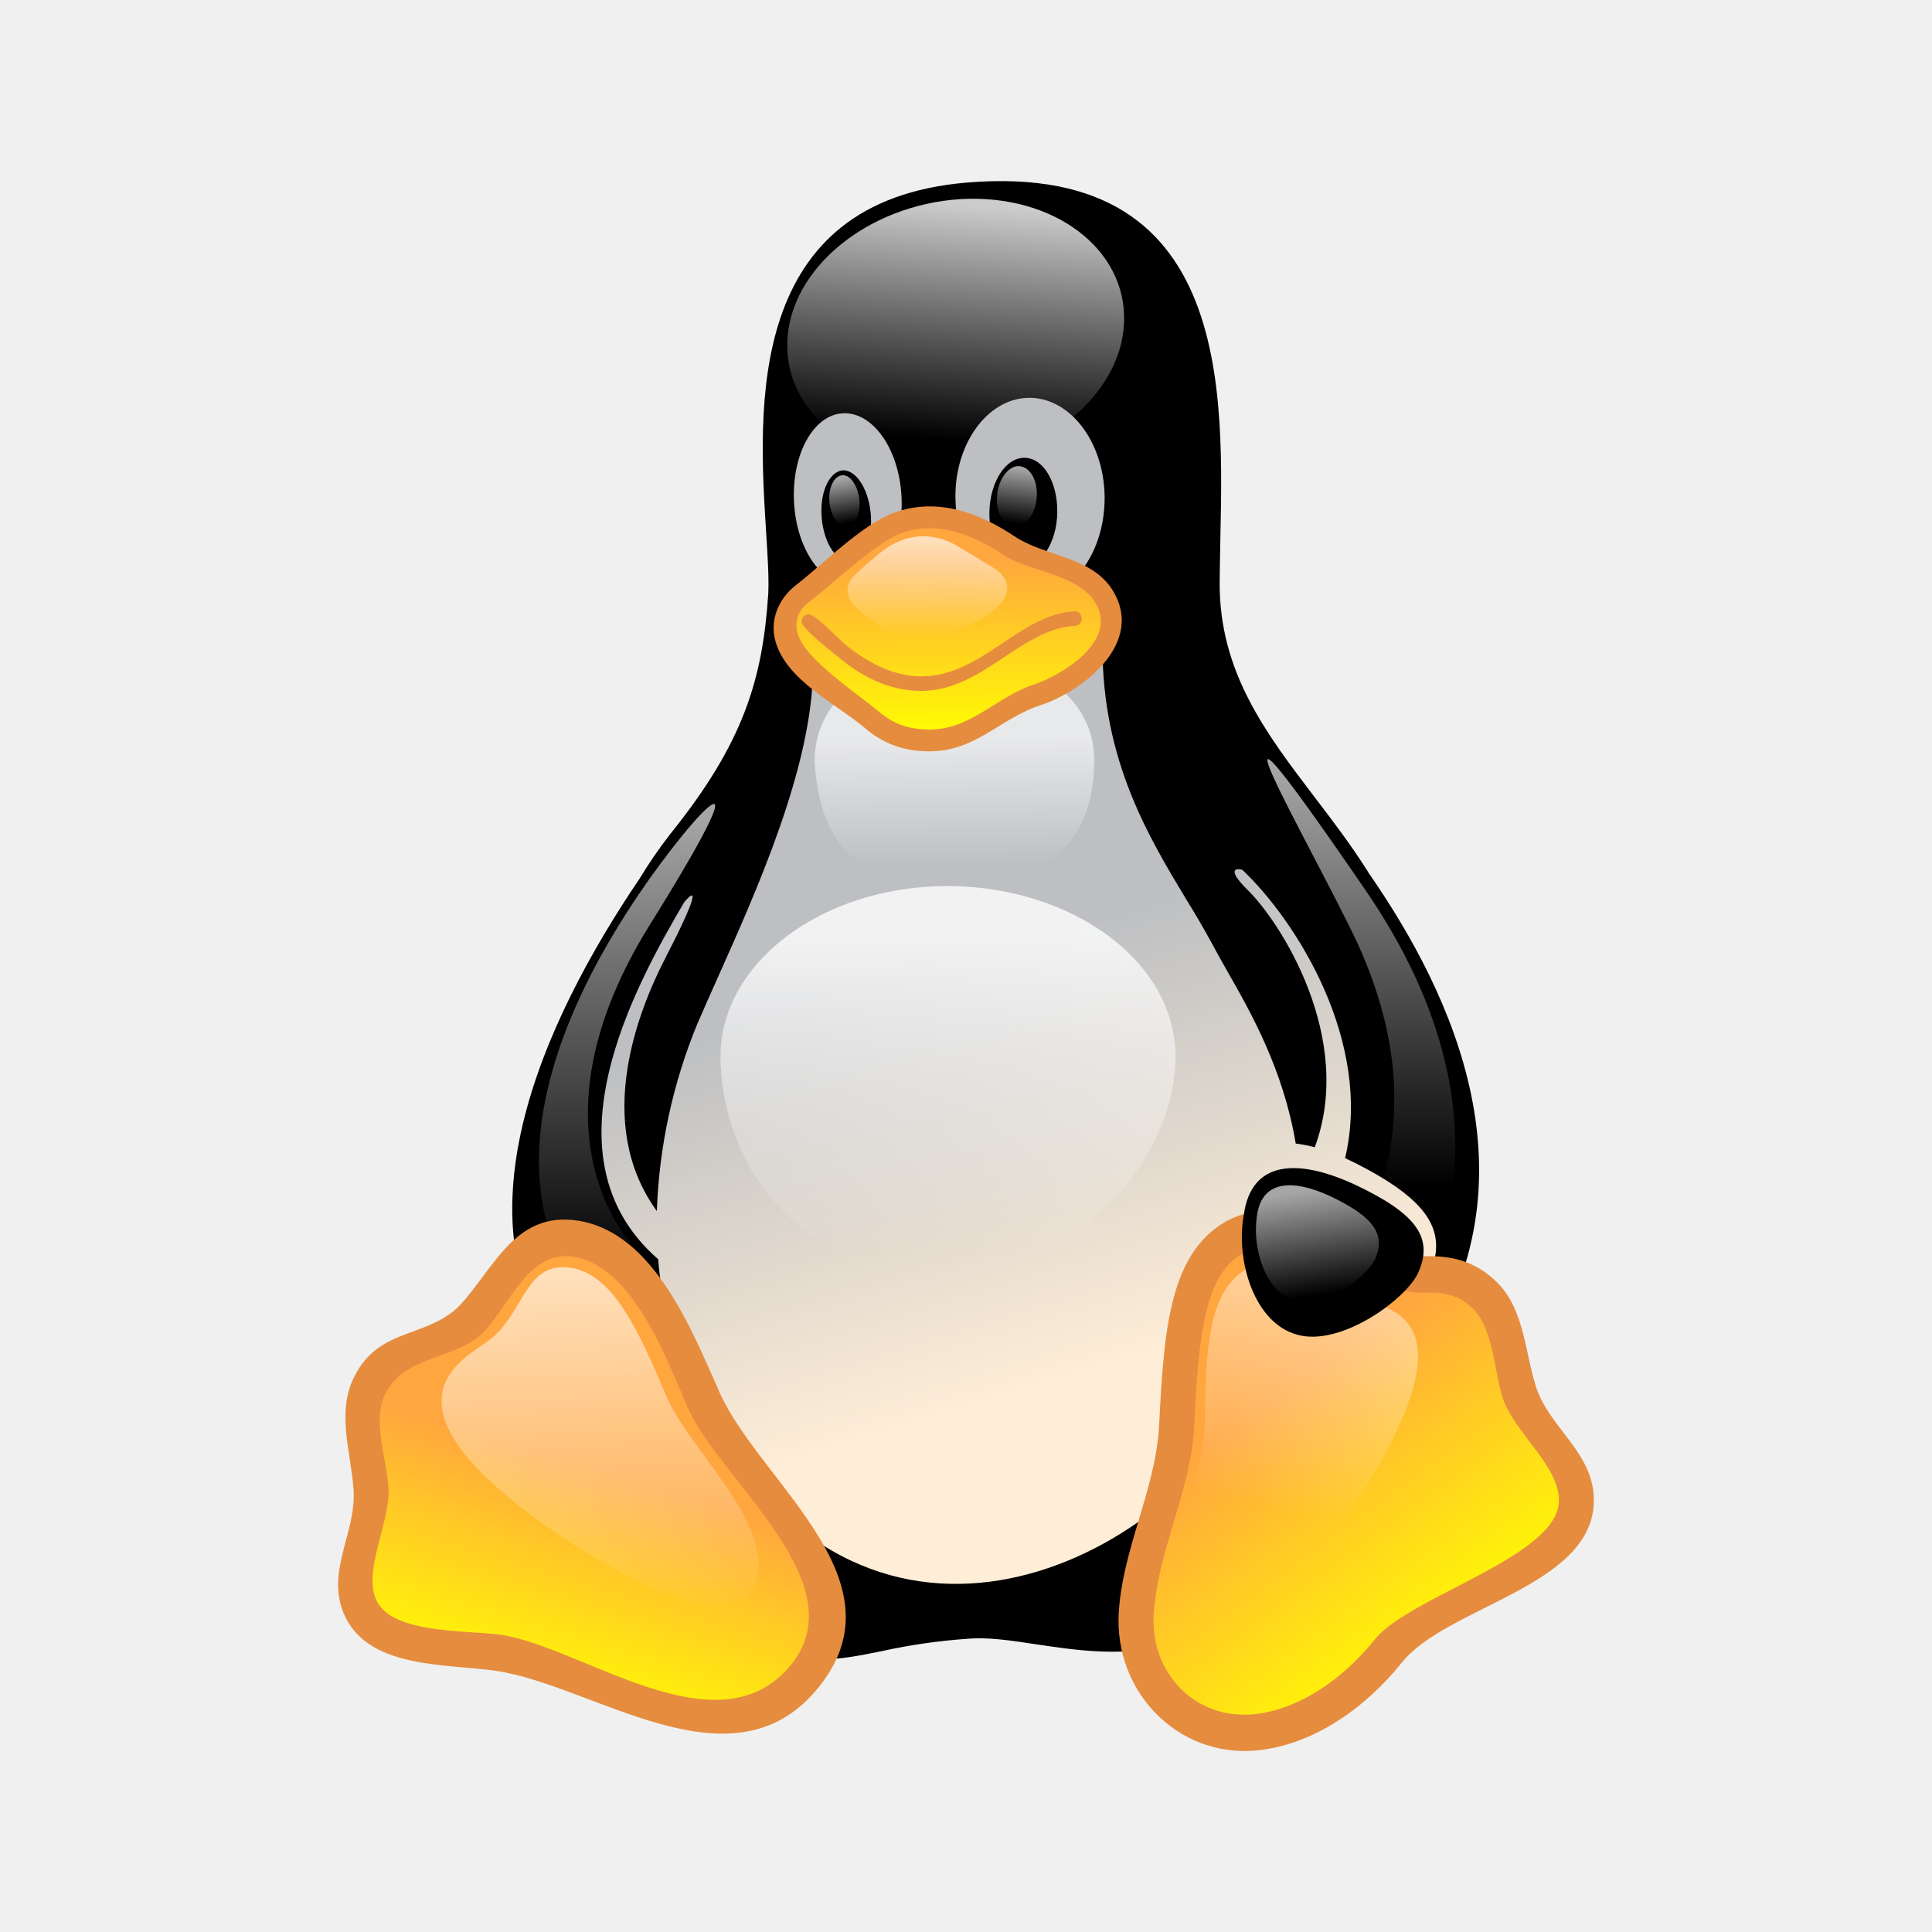
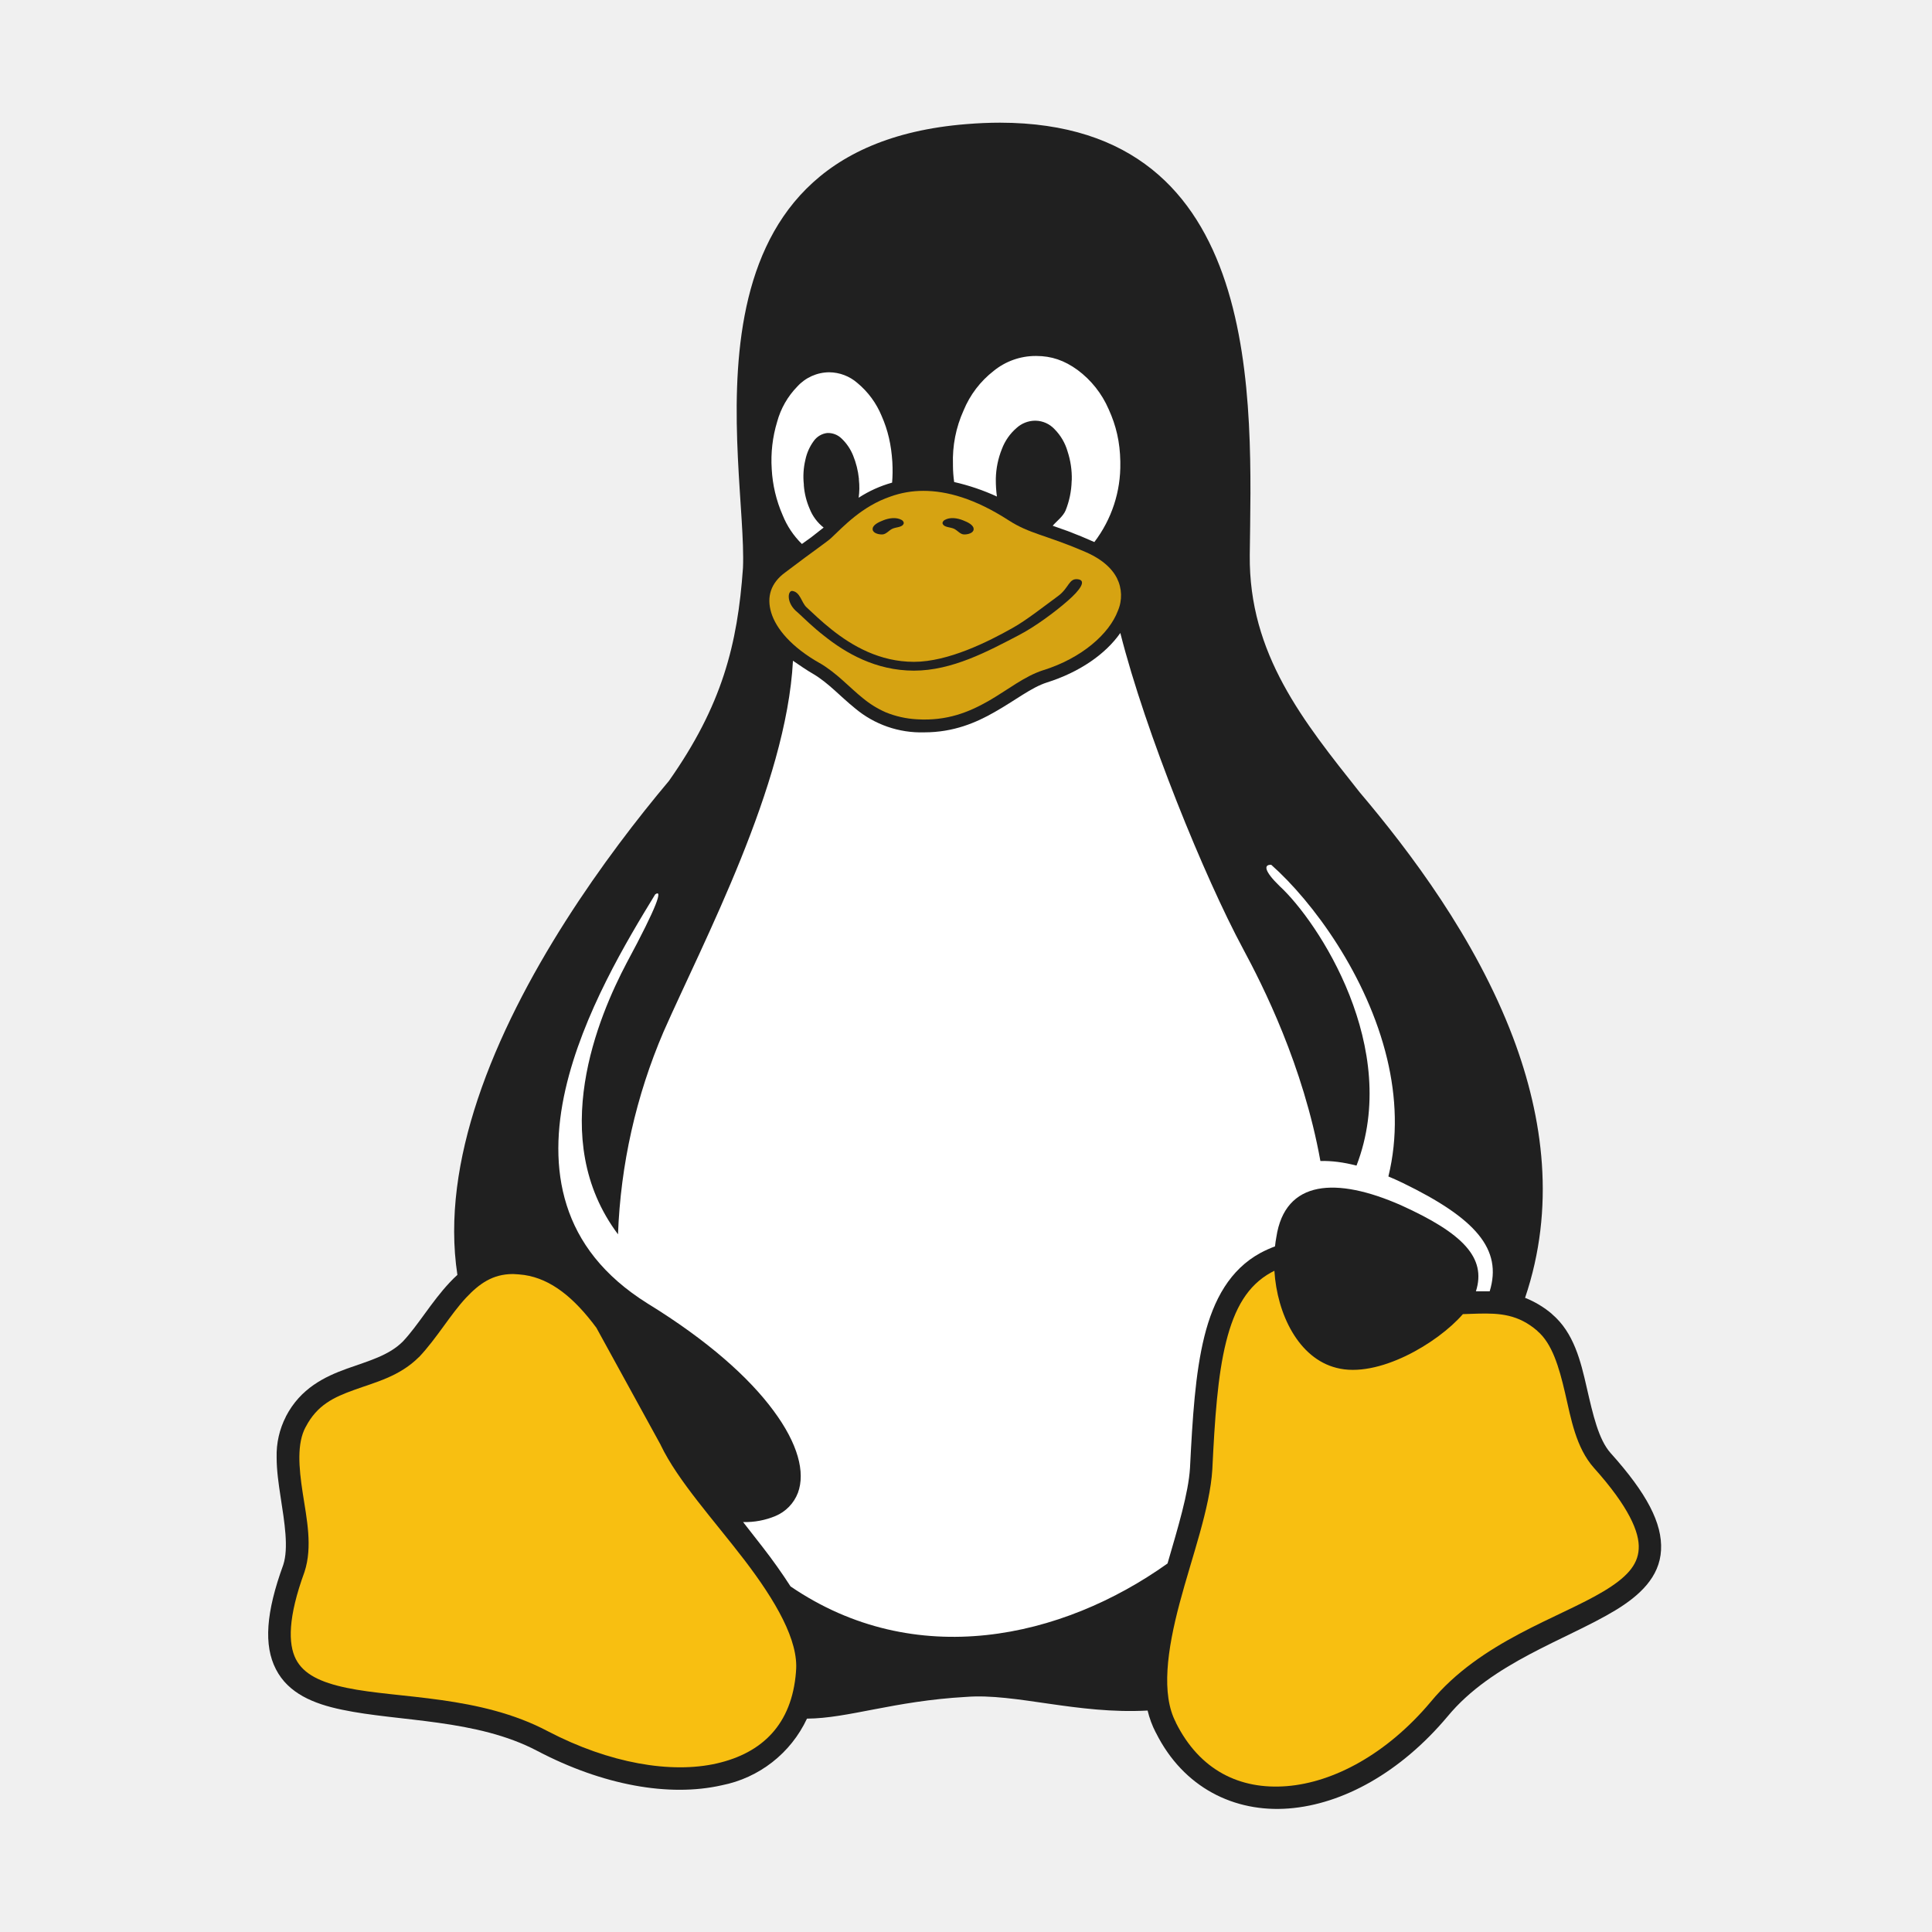
- <svg xmlns="http://www.w3.org/2000/svg" viewBox="0 0 32 32">
-   <g transform="translate(16,16) scale(1.3) translate(-16,-16)">
-     <path fill="#000" d="M11.306 21.91a2.7 2.7 0 0 1-.324-.74c-1.606-1.812-.365-4.478.863-6.289q.175-.29.385-.56c.937-1.163 1.179-1.973 1.251-3.069.009-.204-.008-.474-.028-.784-.099-1.584-.263-4.216 2.563-4.45 3.533-.291 3.245 2.953 3.219 4.855l-.003.23c-.01 1.146.589 1.931 1.213 2.75.229.3.46.604.667.931l.018.03c1.092 1.574 2.17 3.923.67 6.151-.211.76-.53 1.459-.957 2.027-1.53 2.013-2.89 1.809-3.951 1.65-.32-.049-.613-.093-.876-.07a7.5 7.5 0 0 0-1.088.157c-1.167.236-1.623.328-3.622-2.819" />
-     <path fill="url(#a)" d="M18.014 7.795c-.033.932-1.022 1.742-2.207 1.817-1.186.075-2.116-.633-2.084-1.566.033-.932 1.022-1.742 2.208-1.817 1.185-.068 2.116.633 2.083 1.566" />
-     <path fill="url(#b)" fill-rule="evenodd" d="M15.866 10.06c.01.508.241.94.567 1.135-1.063-.095-2.382.294-2.382 1.03-.016 1.245-.71 2.795-1.208 3.91q-.149.331-.266.602a6.9 6.9 0 0 0-.516 2.385c-.818-1.127-.223-2.574.097-3.201.427-.826.418-.93.253-.736-.635 1.08-1.83 3.248-.333 4.551.047.582.189 1.145.44 1.663 2.005 4.043 5.758 2.383 6.996.286q.246-.447.404-.865a.8.8 0 0 0 .199.09c.622.183 1.552-.518 1.775-.953.268-.579-.007-.974-.924-1.443l-.138-.066c.351-1.48-.618-3.02-1.31-3.674-.13-.032-.147.042.053.242.436.417 1.384 1.907.871 3.293a2 2 0 0 0-.243-.047c-.158-.946-.578-1.682-.872-2.196q-.1-.175-.175-.315a11 11 0 0 0-.343-.592c-.483-.8-1.072-1.775-1.072-3.22-.074-.318-.374-.53-.773-.647.463-.093.811-.635.8-1.285-.014-.702-.453-1.26-.977-1.246s-.943.599-.923 1.3m.432.157c-.007.388.177.701.42.701.235 0 .438-.313.445-.694.006-.388-.177-.7-.42-.7-.242 0-.438.312-.445.693" clip-rule="evenodd" />
-     <path fill="url(#c)" fill-rule="evenodd" d="M14.556 11.15c.38-.02.655-.531.622-1.137-.033-.605-.367-1.075-.747-1.055s-.655.531-.622 1.137.367 1.075.747 1.055m.229-.926c.033.32-.085.592-.256.62-.17.02-.334-.218-.366-.538-.033-.32.085-.592.255-.62.17-.02.334.218.367.538" clip-rule="evenodd" />
-     <path fill="url(#d)" d="M16.396 10c-.02.217.079.394.216.408.138.014.269-.157.288-.367.02-.218-.078-.395-.216-.409-.137-.014-.268.157-.288.368" />
-     <path fill="url(#e)" d="M14.641 10.054c.02.177-.052.334-.157.347-.105.014-.203-.122-.223-.306-.02-.177.052-.333.157-.347s.203.13.223.306" />
-     <path fill="url(#f)" d="M18.669 17.153c0 1.197-1.107 2.75-3.007 2.736-1.958.013-2.79-1.539-2.79-2.736s1.297-2.172 2.895-2.172c1.605.007 2.902.974 2.902 2.172" />
-     <path fill="url(#g)" d="M17.635 13.39c-.02 1.238-.8 1.53-1.782 1.53-.983 0-1.697-.183-1.782-1.53 0-.845.8-1.335 1.782-1.335.982-.007 1.782.484 1.782 1.334" />
-     <path fill="url(#h)" d="M11.694 15.295c.642-1.014 1.997-2.573.255.217-1.415 2.3-.524 3.778-.065 4.186 1.323 1.225 1.27 2.049.229 1.402-2.234-1.382-1.769-3.71-.42-5.805" />
-     <path fill="url(#i)" d="M20.988 15.71c-.557-1.191-2.325-4.213.085-.701 2.195 3.178.655 5.39.38 5.608s-1.198.66-.93-.109c.275-.769 1.638-2.225.465-4.798" />
-     <path fill="url(#j)" d="M11.209 25.102c-1.467-.81-3.596.157-2.823-2.035.157-.497-.23-1.245.02-1.729.294-.592.93-.462 1.31-.857.373-.408.609-1.116 1.31-1.007.694.108 1.159.993 1.644 2.082.36.776 1.63 1.872 1.545 2.743-.104 1.334-1.565 1.586-3.006.803" />
-     <path fill="#e68c3f" fill-rule="evenodd" d="M9.877 20.64c-.357.39-1.012.297-1.275.808-.17.328.015.832.04 1.19.03.444-.337 1.073-.15 1.452.21.425 1.161.37 1.579.431 1.03.15 2.735 1.485 3.668.42.911-1.04-.84-2.358-1.27-3.284-.28-.628-.698-1.832-1.477-1.954-.549-.085-.799.591-1.115.937m1.181-1.395c.97.152 1.455 1.409 1.813 2.212.543 1.166 2.404 2.418 1.198 3.796-1.096 1.251-2.825-.093-4.06-.273-.617-.09-1.59-.025-1.913-.678-.278-.562.14-1.07.101-1.63-.033-.477-.221-.989.01-1.441.318-.637.932-.483 1.348-.912.443-.486.708-1.198 1.503-1.074" clip-rule="evenodd" />
-     <path fill="url(#k)" d="M21.381 24.728c1.075-1.355 3.465-1.076 1.854-2.934-.34-.401-.236-1.259-.655-1.626-.491-.45-1.035-.082-1.533-.313-.498-.252-1.021-.735-1.63-.395-.61.347-.675 1.246-.734 2.43-.053.85-.8 2.273-.4 3.056.577 1.211 2.077 1.048 3.098-.218" />
-     <path fill="#e68c3f" fill-rule="evenodd" d="M21.81 19.698c.275-.007.605.012.915.294.385.34.389.895.534 1.359.172.55.775.864.739 1.509-.059 1.054-1.884 1.308-2.446 2.016-.54.669-1.222 1.067-1.87 1.12-.982.082-1.793-.744-1.736-1.752.047-.816.463-1.558.513-2.368.03-.586.061-1.13.167-1.571.107-.446.3-.83.682-1.048.837-.468 1.646.464 2.502.441m-2.288-.034c-.227.13-.37.368-.463.753-.094.39-.125.89-.155 1.488-.05.811-.466 1.552-.513 2.366-.041.726.517 1.325 1.256 1.264.501-.042 1.08-.359 1.562-.955.43-.543 2.305-1.046 2.344-1.747.025-.458-.576-.887-.718-1.339-.11-.353-.116-.9-.4-1.15-.18-.165-.37-.19-.614-.183-.705.019-1.645-.862-2.3-.497" clip-rule="evenodd" />
-     <path fill="url(#l)" d="M20.916 22.917c1.663-2.552.425-2.531.006-2.729-.42-.204-.858-.605-1.35-.326-.49.285-.517 1.02-.53 1.987-.02.694-.576 1.858-.242 2.504.406.756 1.389-.34 2.116-1.436" />
-     <path fill="url(#m)" d="M10.868 23.285c-2.489-1.675-1.323-2.246-.95-2.512.452-.34.459-.993 1.016-.932s.884.776 1.257 1.66c.275.633 1.232 1.477 1.16 2.206-.092.857-1.409.292-2.483-.422" />
-     <path fill="#000" d="M21.748 19.936c-.196.354-.995.912-1.526.762-.544-.143-.793-.939-.681-1.538.098-.68.68-.714 1.415-.374.779.367 1.021.68.792 1.15" />
-     <path fill="url(#n)" d="M21.21 19.739c-.124.245-.648.633-1.015.53-.366-.101-.55-.653-.49-1.068.052-.47.445-.497.943-.265.537.258.707.476.563.803" />
-     <path fill="url(#o)" d="M14.437 10.858c.262-.252.898-1.021 2.103-.218.223.15.406.163.832.354.858.367.452 1.252-.465 1.551-.393.13-.747.627-1.454.579-.61-.034-.767-.45-1.14-.674-.662-.388-.76-.912-.4-1.19.36-.28.498-.382.524-.402" />
-     <path fill="#e68c3f" fill-rule="evenodd" d="M13.993 11.37a.355.355 0 0 0-.135.403c.093.32.764.761 1.02.977.146.123.313.22.583.235.578.039.9-.406 1.406-.572.333-.11 1.037-.525.804-1.001-.2-.407-.87-.432-1.203-.656-.574-.382-.992-.38-1.29-.272-.325.118-.89.658-1.185.886m1.098-1.148c.387-.14.89-.12 1.522.3.415.28 1.046.253 1.296.764.32.65-.453 1.226-.962 1.392-.544.179-.849.628-1.502.584a1.18 1.18 0 0 1-.735-.296c-.37-.31-.994-.605-1.136-1.097-.08-.272.036-.549.26-.722.36-.28.848-.778 1.257-.925" clip-rule="evenodd" />
-     <path fill="#e68c3f" fill-rule="evenodd" d="M17.475 11.567a.09.09 0 0 1-.085.098c-.693.039-1.18.83-1.963.83-.438 0-.785-.211-1.033-.415-.05-.04-.49-.38-.49-.467 0-.051.04-.093.088-.093.093 0 .37.302.474.387.234.191.58.403.961.403.775 0 1.25-.79 1.954-.83a.09.09 0 0 1 .093.087" clip-rule="evenodd" />
-     <path fill="url(#p)" d="M14.844 10.79c.131-.123.544-.457 1.088-.116.117.068.235.143.406.245.347.21.177.517-.243.707-.19.082-.504.259-.74.245-.262-.027-.439-.204-.61-.32-.32-.217-.3-.401-.15-.544.112-.109.236-.21.25-.218" />
-   </g>
-   <defs>
-     <linearGradient id="a" x1="16.058" x2="15.836" y1="6.306" y2="9.306" gradientUnits="userSpaceOnUse">
-       <stop stop-color="#fff" stop-opacity=".8" />
-       <stop offset="1" stop-color="#fff" stop-opacity="0" />
-     </linearGradient>
-     <linearGradient id="b" x1="12.897" x2="11.251" y1="22.672" y2="17.272" gradientUnits="userSpaceOnUse">
-       <stop stop-color="#ffeed7" />
-       <stop offset="1" stop-color="#bdbfc2" />
-     </linearGradient>
-     <linearGradient id="c" x1="12.897" x2="11.251" y1="22.672" y2="17.272" gradientUnits="userSpaceOnUse">
-       <stop stop-color="#ffeed7" />
-       <stop offset="1" stop-color="#bdbfc2" />
-     </linearGradient>
-     <linearGradient id="d" x1="16.668" x2="16.575" y1="9.655" y2="10.354" gradientUnits="userSpaceOnUse">
-       <stop stop-color="#fff" stop-opacity=".65" />
-       <stop offset="1" stop-color="#fff" stop-opacity="0" />
-     </linearGradient>
-     <linearGradient id="e" x1="14.434" x2="14.534" y1="9.783" y2="10.348" gradientUnits="userSpaceOnUse">
-       <stop stop-color="#fff" stop-opacity=".65" />
-       <stop offset="1" stop-color="#fff" stop-opacity="0" />
-     </linearGradient>
-     <linearGradient id="f" x1="15.761" x2="15.778" y1="15.631" y2="19.627" gradientUnits="userSpaceOnUse">
-       <stop stop-color="#fff" stop-opacity=".8" />
-       <stop offset="1" stop-color="#fff" stop-opacity="0" />
-     </linearGradient>
-     <linearGradient id="g" x1="15.85" x2="15.869" y1="13.125" y2="14.714" gradientUnits="userSpaceOnUse">
-       <stop stop-color="#fff" stop-opacity=".65" />
-       <stop offset="1" stop-color="#fff" stop-opacity="0" />
-     </linearGradient>
-     <linearGradient id="h" x1="11.72" x2="11.72" y1="14.105" y2="19.937" gradientUnits="userSpaceOnUse">
-       <stop stop-color="#fff" stop-opacity=".65" />
-       <stop offset="1" stop-color="#fff" stop-opacity="0" />
-     </linearGradient>
-     <linearGradient id="i" x1="21.033" x2="21.031" y1="13.536" y2="18.805" gradientUnits="userSpaceOnUse">
-       <stop stop-color="#fff" stop-opacity=".65" />
-       <stop offset="1" stop-color="#fff" stop-opacity="0" />
-     </linearGradient>
-     <linearGradient id="j" x1="11.429" x2="10.535" y1="22.437" y2="25.421" gradientUnits="userSpaceOnUse">
-       <stop stop-color="#ffa63f" />
-       <stop offset="1" stop-color="#ff0" />
-     </linearGradient>
-     <linearGradient id="k" x1="19.882" x2="22.266" y1="21.53" y2="24.78" gradientUnits="userSpaceOnUse">
-       <stop stop-color="#ffa63f" />
-       <stop offset="1" stop-color="#ff0" />
-     </linearGradient>
-     <linearGradient id="l" x1="20.52" x2="19.686" y1="18.933" y2="22.86" gradientUnits="userSpaceOnUse">
-       <stop stop-color="#fff" stop-opacity=".65" />
-       <stop offset="1" stop-color="#fff" stop-opacity="0" />
-     </linearGradient>
-     <linearGradient id="m" x1="11.246" x2="11.412" y1="19.904" y2="24.324" gradientUnits="userSpaceOnUse">
-       <stop stop-color="#fff" stop-opacity=".65" />
-       <stop offset="1" stop-color="#fff" stop-opacity="0" />
-     </linearGradient>
-     <linearGradient id="n" x1="20.375" x2="20.569" y1="18.862" y2="20.182" gradientUnits="userSpaceOnUse">
-       <stop stop-color="#fff" stop-opacity=".65" />
-       <stop offset="1" stop-color="#fff" stop-opacity="0" />
-     </linearGradient>
-     <linearGradient id="o" x1="15.764" x2="15.78" y1="10.784" y2="13.11" gradientUnits="userSpaceOnUse">
-       <stop stop-color="#ffa63f" />
-       <stop offset="1" stop-color="#ff0" />
-     </linearGradient>
-     <linearGradient id="p" x1="15.511" x2="15.506" y1="10.564" y2="11.794" gradientUnits="userSpaceOnUse">
-       <stop stop-color="#fff" stop-opacity=".65" />
-       <stop offset="1" stop-color="#fff" stop-opacity="0" />
-     </linearGradient>
-   </defs>
+ <svg xmlns="http://www.w3.org/2000/svg" width="800" height="800" fill="none" viewBox="0 0 16 16">
+   <path fill="#202020" d="M13.338 12.033c-.1-.112-.146-.319-.197-.54-.05-.22-.107-.457-.288-.61v-.001a.8.8 0 0 0-.223-.134c.252-.745.153-1.487-.1-2.157-.312-.823-.855-1.54-1.27-2.03-.464-.586-.918-1.142-.91-1.963.014-1.254.138-3.579-2.068-3.582q-.135 0-.28.012c-2.466.198-1.812 2.803-1.849 3.675-.045.638-.174 1.14-.613 1.764-.515.613-1.24 1.604-1.584 2.637-.162.487-.24.984-.168 1.454a1 1 0 0 0-.064.063c-.151.161-.263.357-.388.489-.116.116-.282.16-.464.225-.183.066-.383.162-.504.395v.001a.7.7 0 0 0-.077.339c0 .108.016.217.032.322.034.22.068.427.023.567-.144.395-.163.667-.061.865.102.199.31.286.547.335.473.1 1.114.075 1.619.342l.043-.082-.043.082c.54.283 1.089.383 1.526.284a.99.99 0 0 0 .706-.552c.342-.002.717-.146 1.318-.18.408-.032.918.145 1.503.113a.8.8 0 0 0 .068.183l.001.001c.227.455.65.662 1.1.627s.928-.301 1.315-.762l-.07-.06.07.06c.37-.448.982-.633 1.388-.878.203-.123.368-.276.38-.499s-.118-.471-.418-.805" />
+   <path fill="#f8bf11" d="M13.571 12.828c-.007.137-.107.24-.29.35-.368.222-1.019.414-1.434.918-.362.43-.802.665-1.19.696s-.721-.13-.919-.526v-.002c-.123-.233-.072-.6.031-.987s.251-.785.271-1.108v-.001c.02-.415.044-.776.114-1.055.07-.28.179-.468.373-.575l.027-.014c.022.359.2.725.514.804.343.09.838-.204 1.047-.445l.122-.004c.184-.005.337.006.495.143v.001c.121.102.179.296.229.512s.09.453.239.621c.287.32.38.534.371.672m-6.979 1.015v.003c-.034.435-.28.672-.656.758-.377.086-.888 0-1.398-.266-.565-.3-1.237-.27-1.667-.36-.216-.045-.357-.113-.421-.238-.064-.126-.066-.345.071-.72v-.001l.001-.002c.068-.209.018-.438-.015-.653-.033-.214-.049-.41.024-.546l.001-.001c.094-.181.232-.246.403-.307.17-.062.373-.11.533-.27l.001-.001h.001c.148-.157.26-.353.39-.492.11-.117.22-.195.385-.196h.005a1 1 0 0 1 .093.008c.22.033.411.187.596.437l.533.971v.001c.142.296.441.622.695.954.254.333.45.666.425.921" />
+   <path fill="#d6a312" d="M9.25 4.788c-.043-.084-.13-.164-.28-.225-.31-.133-.444-.142-.617-.254-.28-.181-.513-.244-.706-.244a.8.8 0 0 0-.272.047c-.236.08-.392.25-.49.342-.02.019-.044.035-.104.08-.06.043-.15.11-.28.208-.117.086-.154.2-.114.332s.167.285.4.417h.001c.145.085.244.2.358.291a.8.8 0 0 0 .189.117.8.8 0 0 0 .26.058c.248.015.43-.06.59-.151.16-.092.296-.204.452-.255h.001c.32-.1.548-.301.62-.493a.32.32 0 0 0-.008-.27" />
+   <path fill="#202020" d="M8.438 5.26c-.255.133-.552.294-.869.294s-.566-.146-.745-.289c-.09-.07-.163-.142-.218-.193-.096-.075-.084-.181-.045-.178.066.008.076.095.117.134.056.052.126.12.211.187.17.135.397.266.68.266s.614-.166.816-.28c.115-.064.26-.179.379-.266.09-.067.087-.147.162-.138s.02.089-.085.18c-.105.092-.27.214-.403.283" />
+   <path fill="#fff" d="M12.337 10.694h-.114c.088-.277-.106-.48-.621-.713-.534-.235-.96-.212-1.032.265a1 1 0 0 0-.011.076 1 1 0 0 0-.12.054c-.252.137-.389.386-.465.692s-.098.674-.119 1.09c-.013.208-.099.49-.186.79-.875.624-2.09.894-3.122.19q-.107-.166-.233-.328l-.16-.205a.65.65 0 0 0 .268-.05.34.34 0 0 0 .186-.192c.063-.17 0-.408-.202-.68-.201-.273-.542-.58-1.043-.888-.368-.23-.574-.51-.67-.814-.097-.305-.084-.635-.01-.96.143-.625.51-1.233.743-1.614.063-.046.023.086-.236.567-.232.44-.667 1.455-.072 2.248a4.7 4.7 0 0 1 .377-1.677c.329-.747 1.018-2.041 1.072-3.073.029.02.125.086.169.11.126.075.221.184.344.283a.85.85 0 0 0 .575.2c.24 0 .427-.079.582-.168.17-.096.304-.204.433-.245.27-.085.486-.235.608-.41.21.83.7 2.027 1.014 2.611.167.31.5.969.643 1.762q.137-.004.299.038c.375-.973-.319-2.022-.636-2.314-.128-.124-.135-.18-.07-.177.343.304.795.917.96 1.608.075.315.09.646.01.973q.06.025.12.054c.603.293.826.548.719.897M9.278 3.833a1.05 1.05 0 0 1-.215.656 4 4 0 0 0-.218-.09l-.127-.045c.029-.035.085-.075.107-.127a.7.7 0 0 0 .05-.243l.001-.01a.7.7 0 0 0-.035-.236.43.43 0 0 0-.108-.184.22.22 0 0 0-.156-.07H8.57a.23.23 0 0 0-.151.06.43.43 0 0 0-.122.175.7.7 0 0 0-.05.243v.01a1 1 0 0 0 .009.14 1.8 1.8 0 0 0-.354-.12 1 1 0 0 1-.01-.133v-.013a1 1 0 0 1 .088-.447.8.8 0 0 1 .25-.328.55.55 0 0 1 .346-.123h.006c.125 0 .232.036.342.116a.8.8 0 0 1 .257.324c.063.138.094.273.097.433zm-1.89.164a1 1 0 0 0-.277.125.6.6 0 0 0 .002-.15v-.008a.7.7 0 0 0-.048-.192.4.4 0 0 0-.096-.141.16.16 0 0 0-.119-.045.16.16 0 0 0-.11.065.4.4 0 0 0-.07.156.6.6 0 0 0-.013.205v.008a.6.6 0 0 0 .048.193.37.37 0 0 0 .116.156l-.102.08-.078.056a.7.7 0 0 1-.16-.24 1.1 1.1 0 0 1-.09-.381v-.001a1.1 1.1 0 0 1 .045-.39.67.67 0 0 1 .167-.292.36.36 0 0 1 .264-.118.36.36 0 0 1 .235.09.7.7 0 0 1 .199.271c.053.12.08.24.089.382v.001q.005.089-.002.17" />
+   <path fill="#202020" d="M7.806 4.335c.01.034.065.029.097.045.027.014.05.045.08.046s.076-.01.08-.04c.005-.038-.052-.063-.088-.077-.047-.019-.107-.028-.151-.003-.01.005-.021.018-.018.03zm-.322 0c-.01.034-.065.029-.096.045-.028.014-.05.045-.081.046-.03.001-.076-.01-.08-.04-.005-.038.052-.063.088-.077.047-.019.108-.028.152-.003.01.005.02.018.017.03z" />
</svg>
